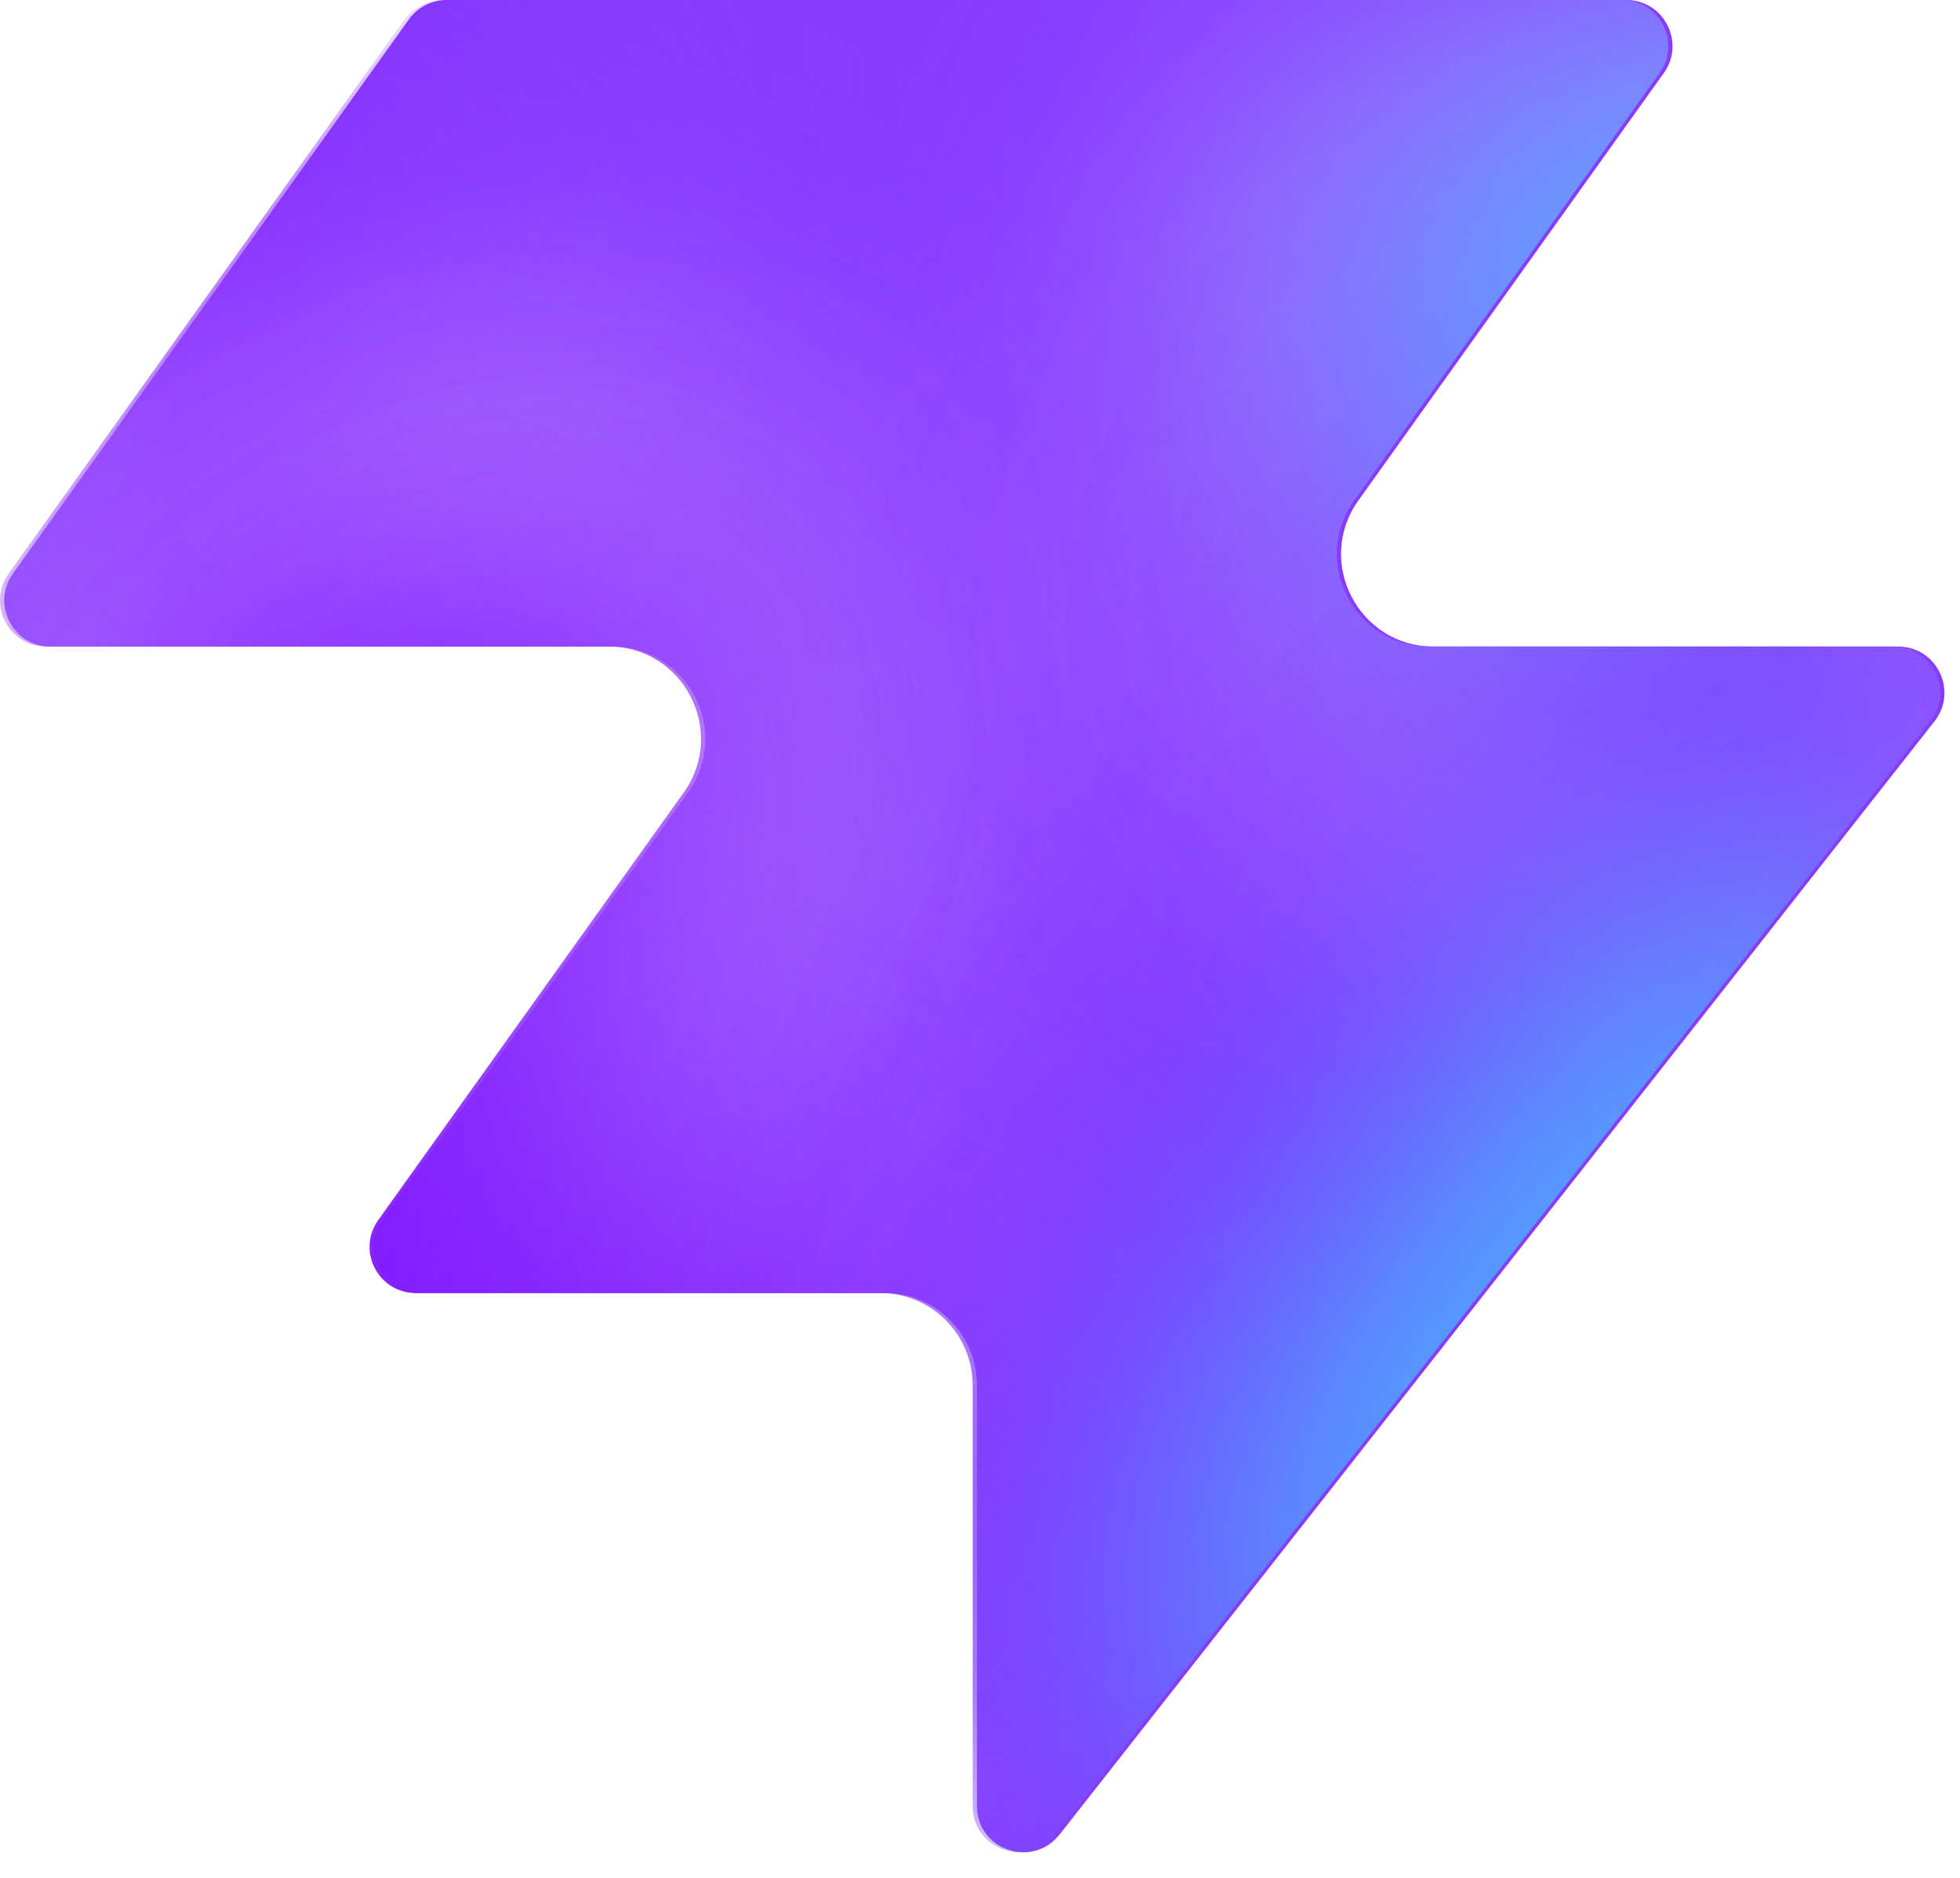
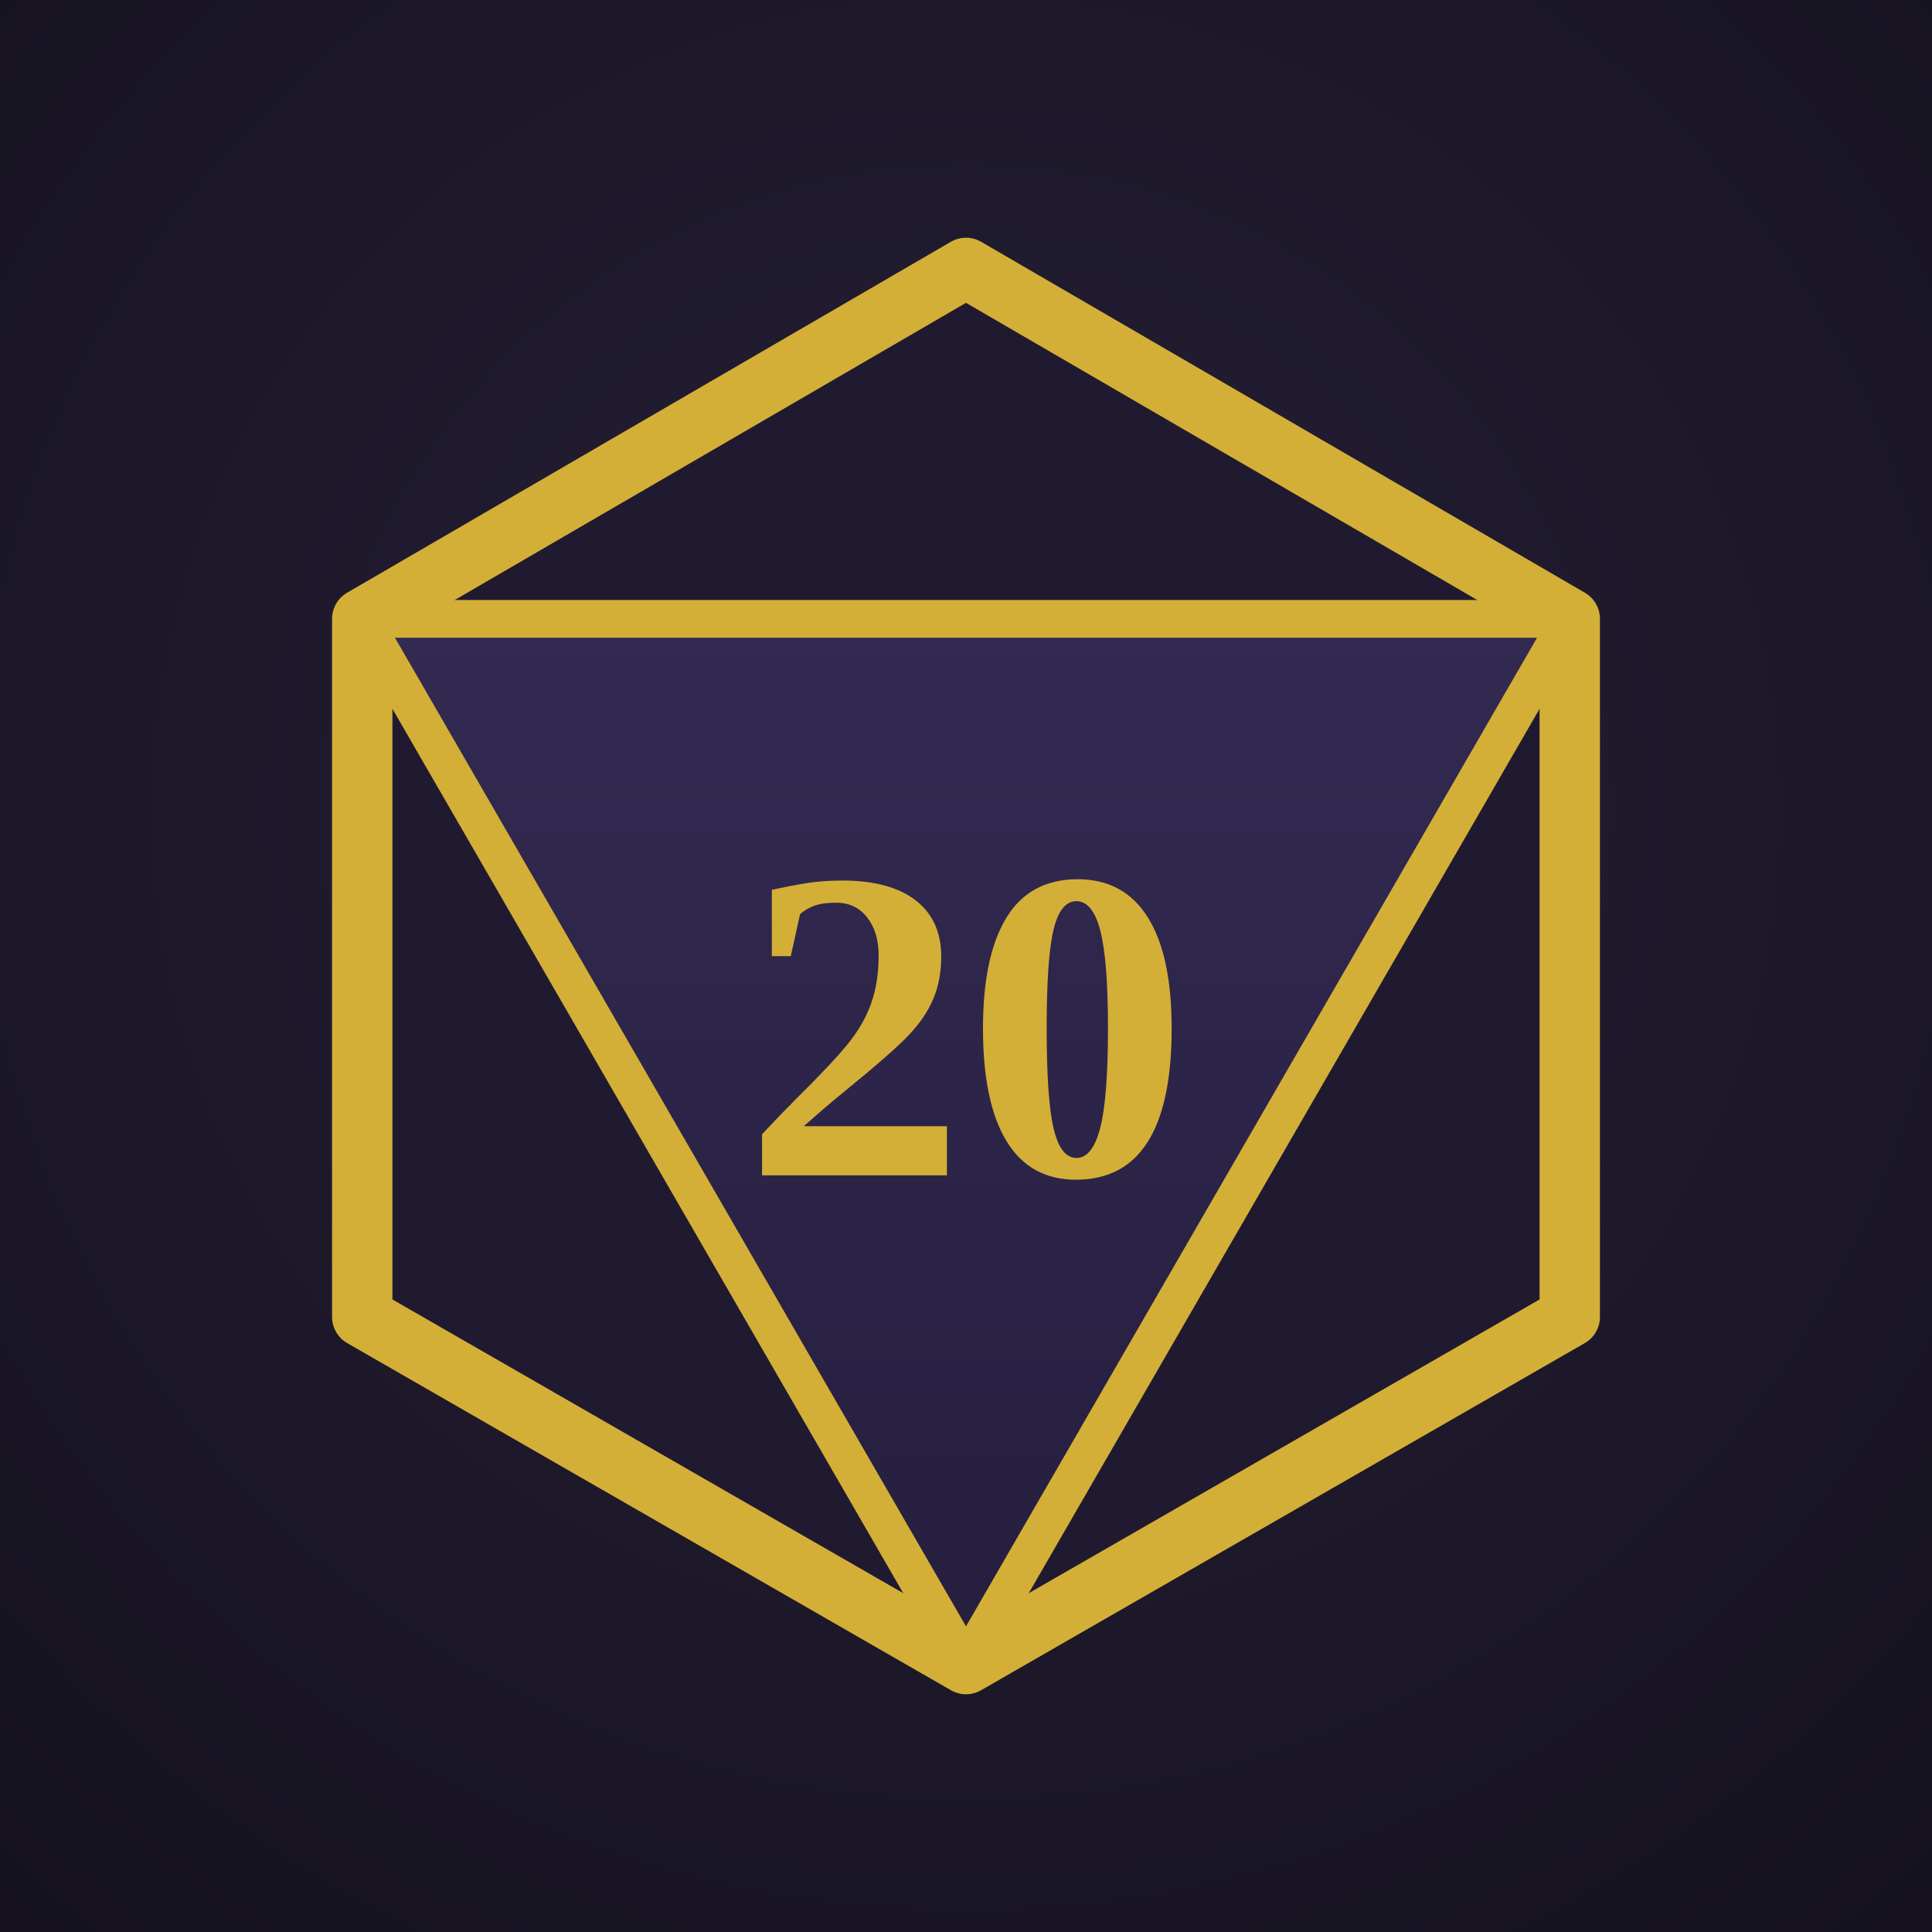
- <svg xmlns="http://www.w3.org/2000/svg" width="48" height="46" fill="none" viewBox="0 0 48 46">
-   <path fill="#863bff" d="M25.946 44.938c-.664.845-2.021.375-2.021-.698V33.937a2.26 2.26 0 0 0-2.262-2.262H10.287c-.92 0-1.456-1.04-.92-1.788l7.48-10.471c1.07-1.497 0-3.578-1.842-3.578H1.237c-.92 0-1.456-1.04-.92-1.788L10.013.474c.214-.297.556-.474.92-.474h28.894c.92 0 1.456 1.04.92 1.788l-7.48 10.471c-1.07 1.498 0 3.579 1.842 3.579h11.377c.943 0 1.473 1.088.89 1.83L25.947 44.94z" style="fill:#863bff;fill:color(display-p3 .525 .23 1);fill-opacity:1" />
-   <mask id="a" width="48" height="46" x="0" y="0" maskUnits="userSpaceOnUse" style="mask-type:alpha">
-     <path fill="#000" d="M25.842 44.938c-.664.844-2.021.375-2.021-.698V33.937a2.26 2.26 0 0 0-2.262-2.262H10.183c-.92 0-1.456-1.04-.92-1.788l7.48-10.471c1.07-1.498 0-3.579-1.842-3.579H1.133c-.92 0-1.456-1.04-.92-1.787L9.91.473c.214-.297.556-.474.92-.474h28.894c.92 0 1.456 1.04.92 1.788l-7.48 10.471c-1.07 1.498 0 3.578 1.842 3.578h11.377c.943 0 1.473 1.088.89 1.832L25.843 44.94z" style="fill:#000;fill-opacity:1" />
-   </mask>
-   <g mask="url(#a)">
-     <g filter="url(#b)">
-       <ellipse cx="5.508" cy="14.704" fill="#ede6ff" rx="5.508" ry="14.704" style="fill:#ede6ff;fill:color(display-p3 .927 .903 1);fill-opacity:1" transform="matrix(.00324 1 1 -.00324 -4.47 31.516)" />
-     </g>
-     <g filter="url(#c)">
-       <ellipse cx="10.399" cy="29.851" fill="#ede6ff" rx="10.399" ry="29.851" style="fill:#ede6ff;fill:color(display-p3 .927 .903 1);fill-opacity:1" transform="matrix(.00324 1 1 -.00324 -39.328 7.883)" />
-     </g>
-     <g filter="url(#d)">
-       <ellipse cx="5.508" cy="30.487" fill="#7e14ff" rx="5.508" ry="30.487" style="fill:#7e14ff;fill:color(display-p3 .492 .077 1);fill-opacity:1" transform="rotate(89.814 -25.913 -14.639)scale(1 -1)" />
-     </g>
-     <g filter="url(#e)">
-       <ellipse cx="5.508" cy="30.599" fill="#7e14ff" rx="5.508" ry="30.599" style="fill:#7e14ff;fill:color(display-p3 .492 .077 1);fill-opacity:1" transform="rotate(89.814 -32.644 -3.334)scale(1 -1)" />
-     </g>
-     <g filter="url(#f)">
-       <ellipse cx="5.508" cy="30.599" fill="#7e14ff" rx="5.508" ry="30.599" style="fill:#7e14ff;fill:color(display-p3 .492 .077 1);fill-opacity:1" transform="matrix(.00324 1 1 -.00324 -34.34 30.47)" />
-     </g>
-     <g filter="url(#g)">
-       <ellipse cx="14.072" cy="22.078" fill="#ede6ff" rx="14.072" ry="22.078" style="fill:#ede6ff;fill:color(display-p3 .927 .903 1);fill-opacity:1" transform="rotate(93.35 24.506 48.493)scale(-1 1)" />
-     </g>
-     <g filter="url(#h)">
-       <ellipse cx="3.47" cy="21.501" fill="#7e14ff" rx="3.47" ry="21.501" style="fill:#7e14ff;fill:color(display-p3 .492 .077 1);fill-opacity:1" transform="rotate(89.009 28.708 47.59)scale(-1 1)" />
-     </g>
-     <g filter="url(#i)">
-       <ellipse cx="3.47" cy="21.501" fill="#7e14ff" rx="3.47" ry="21.501" style="fill:#7e14ff;fill:color(display-p3 .492 .077 1);fill-opacity:1" transform="rotate(89.009 28.708 47.59)scale(-1 1)" />
-     </g>
-     <g filter="url(#j)">
-       <ellipse cx=".387" cy="8.972" fill="#7e14ff" rx="4.407" ry="29.108" style="fill:#7e14ff;fill:color(display-p3 .492 .077 1);fill-opacity:1" transform="rotate(39.51 .387 8.972)" />
-     </g>
-     <g filter="url(#k)">
-       <ellipse cx="47.523" cy="-6.092" fill="#7e14ff" rx="4.407" ry="29.108" style="fill:#7e14ff;fill:color(display-p3 .492 .077 1);fill-opacity:1" transform="rotate(37.892 47.523 -6.092)" />
-     </g>
-     <g filter="url(#l)">
-       <ellipse cx="41.412" cy="6.333" fill="#47bfff" rx="5.971" ry="9.665" style="fill:#47bfff;fill:color(display-p3 .28 .748 1);fill-opacity:1" transform="rotate(37.892 41.412 6.333)" />
-     </g>
-     <g filter="url(#m)">
-       <ellipse cx="-1.879" cy="38.332" fill="#7e14ff" rx="4.407" ry="29.108" style="fill:#7e14ff;fill:color(display-p3 .492 .077 1);fill-opacity:1" transform="rotate(37.892 -1.88 38.332)" />
-     </g>
-     <g filter="url(#n)">
-       <ellipse cx="-1.879" cy="38.332" fill="#7e14ff" rx="4.407" ry="29.108" style="fill:#7e14ff;fill:color(display-p3 .492 .077 1);fill-opacity:1" transform="rotate(37.892 -1.88 38.332)" />
-     </g>
-     <g filter="url(#o)">
-       <ellipse cx="35.651" cy="29.907" fill="#7e14ff" rx="4.407" ry="29.108" style="fill:#7e14ff;fill:color(display-p3 .492 .077 1);fill-opacity:1" transform="rotate(37.892 35.651 29.907)" />
-     </g>
-     <g filter="url(#p)">
-       <ellipse cx="38.418" cy="32.4" fill="#47bfff" rx="5.971" ry="15.297" style="fill:#47bfff;fill:color(display-p3 .28 .748 1);fill-opacity:1" transform="rotate(37.892 38.418 32.4)" />
-     </g>
-   </g>
+ <svg xmlns="http://www.w3.org/2000/svg" viewBox="0 0 512 512">
  <defs>
-     <filter id="b" width="60.045" height="41.654" x="-19.77" y="16.149" color-interpolation-filters="sRGB" filterUnits="userSpaceOnUse">
-       <feFlood flood-opacity="0" result="BackgroundImageFix" />
-       <feBlend in="SourceGraphic" in2="BackgroundImageFix" result="shape" />
-       <feGaussianBlur result="effect1_foregroundBlur_2002_17158" stdDeviation="7.659" />
-     </filter>
-     <filter id="c" width="90.34" height="51.437" x="-54.613" y="-7.533" color-interpolation-filters="sRGB" filterUnits="userSpaceOnUse">
-       <feFlood flood-opacity="0" result="BackgroundImageFix" />
-       <feBlend in="SourceGraphic" in2="BackgroundImageFix" result="shape" />
-       <feGaussianBlur result="effect1_foregroundBlur_2002_17158" stdDeviation="7.659" />
-     </filter>
-     <filter id="d" width="79.355" height="29.4" x="-49.64" y="2.03" color-interpolation-filters="sRGB" filterUnits="userSpaceOnUse">
-       <feFlood flood-opacity="0" result="BackgroundImageFix" />
-       <feBlend in="SourceGraphic" in2="BackgroundImageFix" result="shape" />
-       <feGaussianBlur result="effect1_foregroundBlur_2002_17158" stdDeviation="4.596" />
-     </filter>
-     <filter id="e" width="79.579" height="29.4" x="-45.045" y="20.029" color-interpolation-filters="sRGB" filterUnits="userSpaceOnUse">
-       <feFlood flood-opacity="0" result="BackgroundImageFix" />
-       <feBlend in="SourceGraphic" in2="BackgroundImageFix" result="shape" />
-       <feGaussianBlur result="effect1_foregroundBlur_2002_17158" stdDeviation="4.596" />
-     </filter>
-     <filter id="f" width="79.579" height="29.4" x="-43.513" y="21.178" color-interpolation-filters="sRGB" filterUnits="userSpaceOnUse">
-       <feFlood flood-opacity="0" result="BackgroundImageFix" />
-       <feBlend in="SourceGraphic" in2="BackgroundImageFix" result="shape" />
-       <feGaussianBlur result="effect1_foregroundBlur_2002_17158" stdDeviation="4.596" />
-     </filter>
-     <filter id="g" width="74.749" height="58.852" x="15.756" y="-17.901" color-interpolation-filters="sRGB" filterUnits="userSpaceOnUse">
-       <feFlood flood-opacity="0" result="BackgroundImageFix" />
-       <feBlend in="SourceGraphic" in2="BackgroundImageFix" result="shape" />
-       <feGaussianBlur result="effect1_foregroundBlur_2002_17158" stdDeviation="7.659" />
-     </filter>
-     <filter id="h" width="61.377" height="25.362" x="23.548" y="2.284" color-interpolation-filters="sRGB" filterUnits="userSpaceOnUse">
-       <feFlood flood-opacity="0" result="BackgroundImageFix" />
-       <feBlend in="SourceGraphic" in2="BackgroundImageFix" result="shape" />
-       <feGaussianBlur result="effect1_foregroundBlur_2002_17158" stdDeviation="4.596" />
-     </filter>
-     <filter id="i" width="61.377" height="25.362" x="23.548" y="2.284" color-interpolation-filters="sRGB" filterUnits="userSpaceOnUse">
-       <feFlood flood-opacity="0" result="BackgroundImageFix" />
-       <feBlend in="SourceGraphic" in2="BackgroundImageFix" result="shape" />
-       <feGaussianBlur result="effect1_foregroundBlur_2002_17158" stdDeviation="4.596" />
-     </filter>
-     <filter id="j" width="56.045" height="63.649" x="-27.636" y="-22.853" color-interpolation-filters="sRGB" filterUnits="userSpaceOnUse">
-       <feFlood flood-opacity="0" result="BackgroundImageFix" />
-       <feBlend in="SourceGraphic" in2="BackgroundImageFix" result="shape" />
-       <feGaussianBlur result="effect1_foregroundBlur_2002_17158" stdDeviation="4.596" />
-     </filter>
-     <filter id="k" width="54.814" height="64.646" x="20.116" y="-38.415" color-interpolation-filters="sRGB" filterUnits="userSpaceOnUse">
-       <feFlood flood-opacity="0" result="BackgroundImageFix" />
-       <feBlend in="SourceGraphic" in2="BackgroundImageFix" result="shape" />
-       <feGaussianBlur result="effect1_foregroundBlur_2002_17158" stdDeviation="4.596" />
-     </filter>
-     <filter id="l" width="33.541" height="35.313" x="24.641" y="-11.323" color-interpolation-filters="sRGB" filterUnits="userSpaceOnUse">
-       <feFlood flood-opacity="0" result="BackgroundImageFix" />
-       <feBlend in="SourceGraphic" in2="BackgroundImageFix" result="shape" />
-       <feGaussianBlur result="effect1_foregroundBlur_2002_17158" stdDeviation="4.596" />
-     </filter>
-     <filter id="m" width="54.814" height="64.646" x="-29.286" y="6.009" color-interpolation-filters="sRGB" filterUnits="userSpaceOnUse">
-       <feFlood flood-opacity="0" result="BackgroundImageFix" />
-       <feBlend in="SourceGraphic" in2="BackgroundImageFix" result="shape" />
-       <feGaussianBlur result="effect1_foregroundBlur_2002_17158" stdDeviation="4.596" />
-     </filter>
-     <filter id="n" width="54.814" height="64.646" x="-29.286" y="6.009" color-interpolation-filters="sRGB" filterUnits="userSpaceOnUse">
-       <feFlood flood-opacity="0" result="BackgroundImageFix" />
-       <feBlend in="SourceGraphic" in2="BackgroundImageFix" result="shape" />
-       <feGaussianBlur result="effect1_foregroundBlur_2002_17158" stdDeviation="4.596" />
-     </filter>
-     <filter id="o" width="54.814" height="64.646" x="8.244" y="-2.416" color-interpolation-filters="sRGB" filterUnits="userSpaceOnUse">
-       <feFlood flood-opacity="0" result="BackgroundImageFix" />
-       <feBlend in="SourceGraphic" in2="BackgroundImageFix" result="shape" />
-       <feGaussianBlur result="effect1_foregroundBlur_2002_17158" stdDeviation="4.596" />
-     </filter>
-     <filter id="p" width="39.409" height="43.623" x="18.713" y="10.588" color-interpolation-filters="sRGB" filterUnits="userSpaceOnUse">
-       <feFlood flood-opacity="0" result="BackgroundImageFix" />
-       <feBlend in="SourceGraphic" in2="BackgroundImageFix" result="shape" />
-       <feGaussianBlur result="effect1_foregroundBlur_2002_17158" stdDeviation="4.596" />
-     </filter>
+     <radialGradient id="bg" cx="50%" cy="42%" r="75%">
+       <stop offset="0%" stop-color="#262038" />
+       <stop offset="100%" stop-color="#15121E" />
+     </radialGradient>
+     <linearGradient id="face" x1="0" y1="0" x2="0" y2="1">
+       <stop offset="0%" stop-color="#332A52" />
+       <stop offset="100%" stop-color="#251E3D" />
+     </linearGradient>
  </defs>
+   <rect width="512" height="512" fill="url(#bg)" />
+   <polygon points="256,71 416,164 416,349 256,441 96,349 96,164" fill="#201A30" stroke="#D4AF37" stroke-width="16" stroke-linejoin="round" />
+   <polygon points="96,164 416,164 256,441" fill="url(#face)" stroke="#D4AF37" stroke-width="10" stroke-linejoin="round" />
+   <text x="256" y="278" text-anchor="middle" dominant-baseline="middle" font-family="Georgia, 'Times New Roman', serif" font-weight="bold" font-size="118" fill="#D4AF37">20</text>
</svg>
